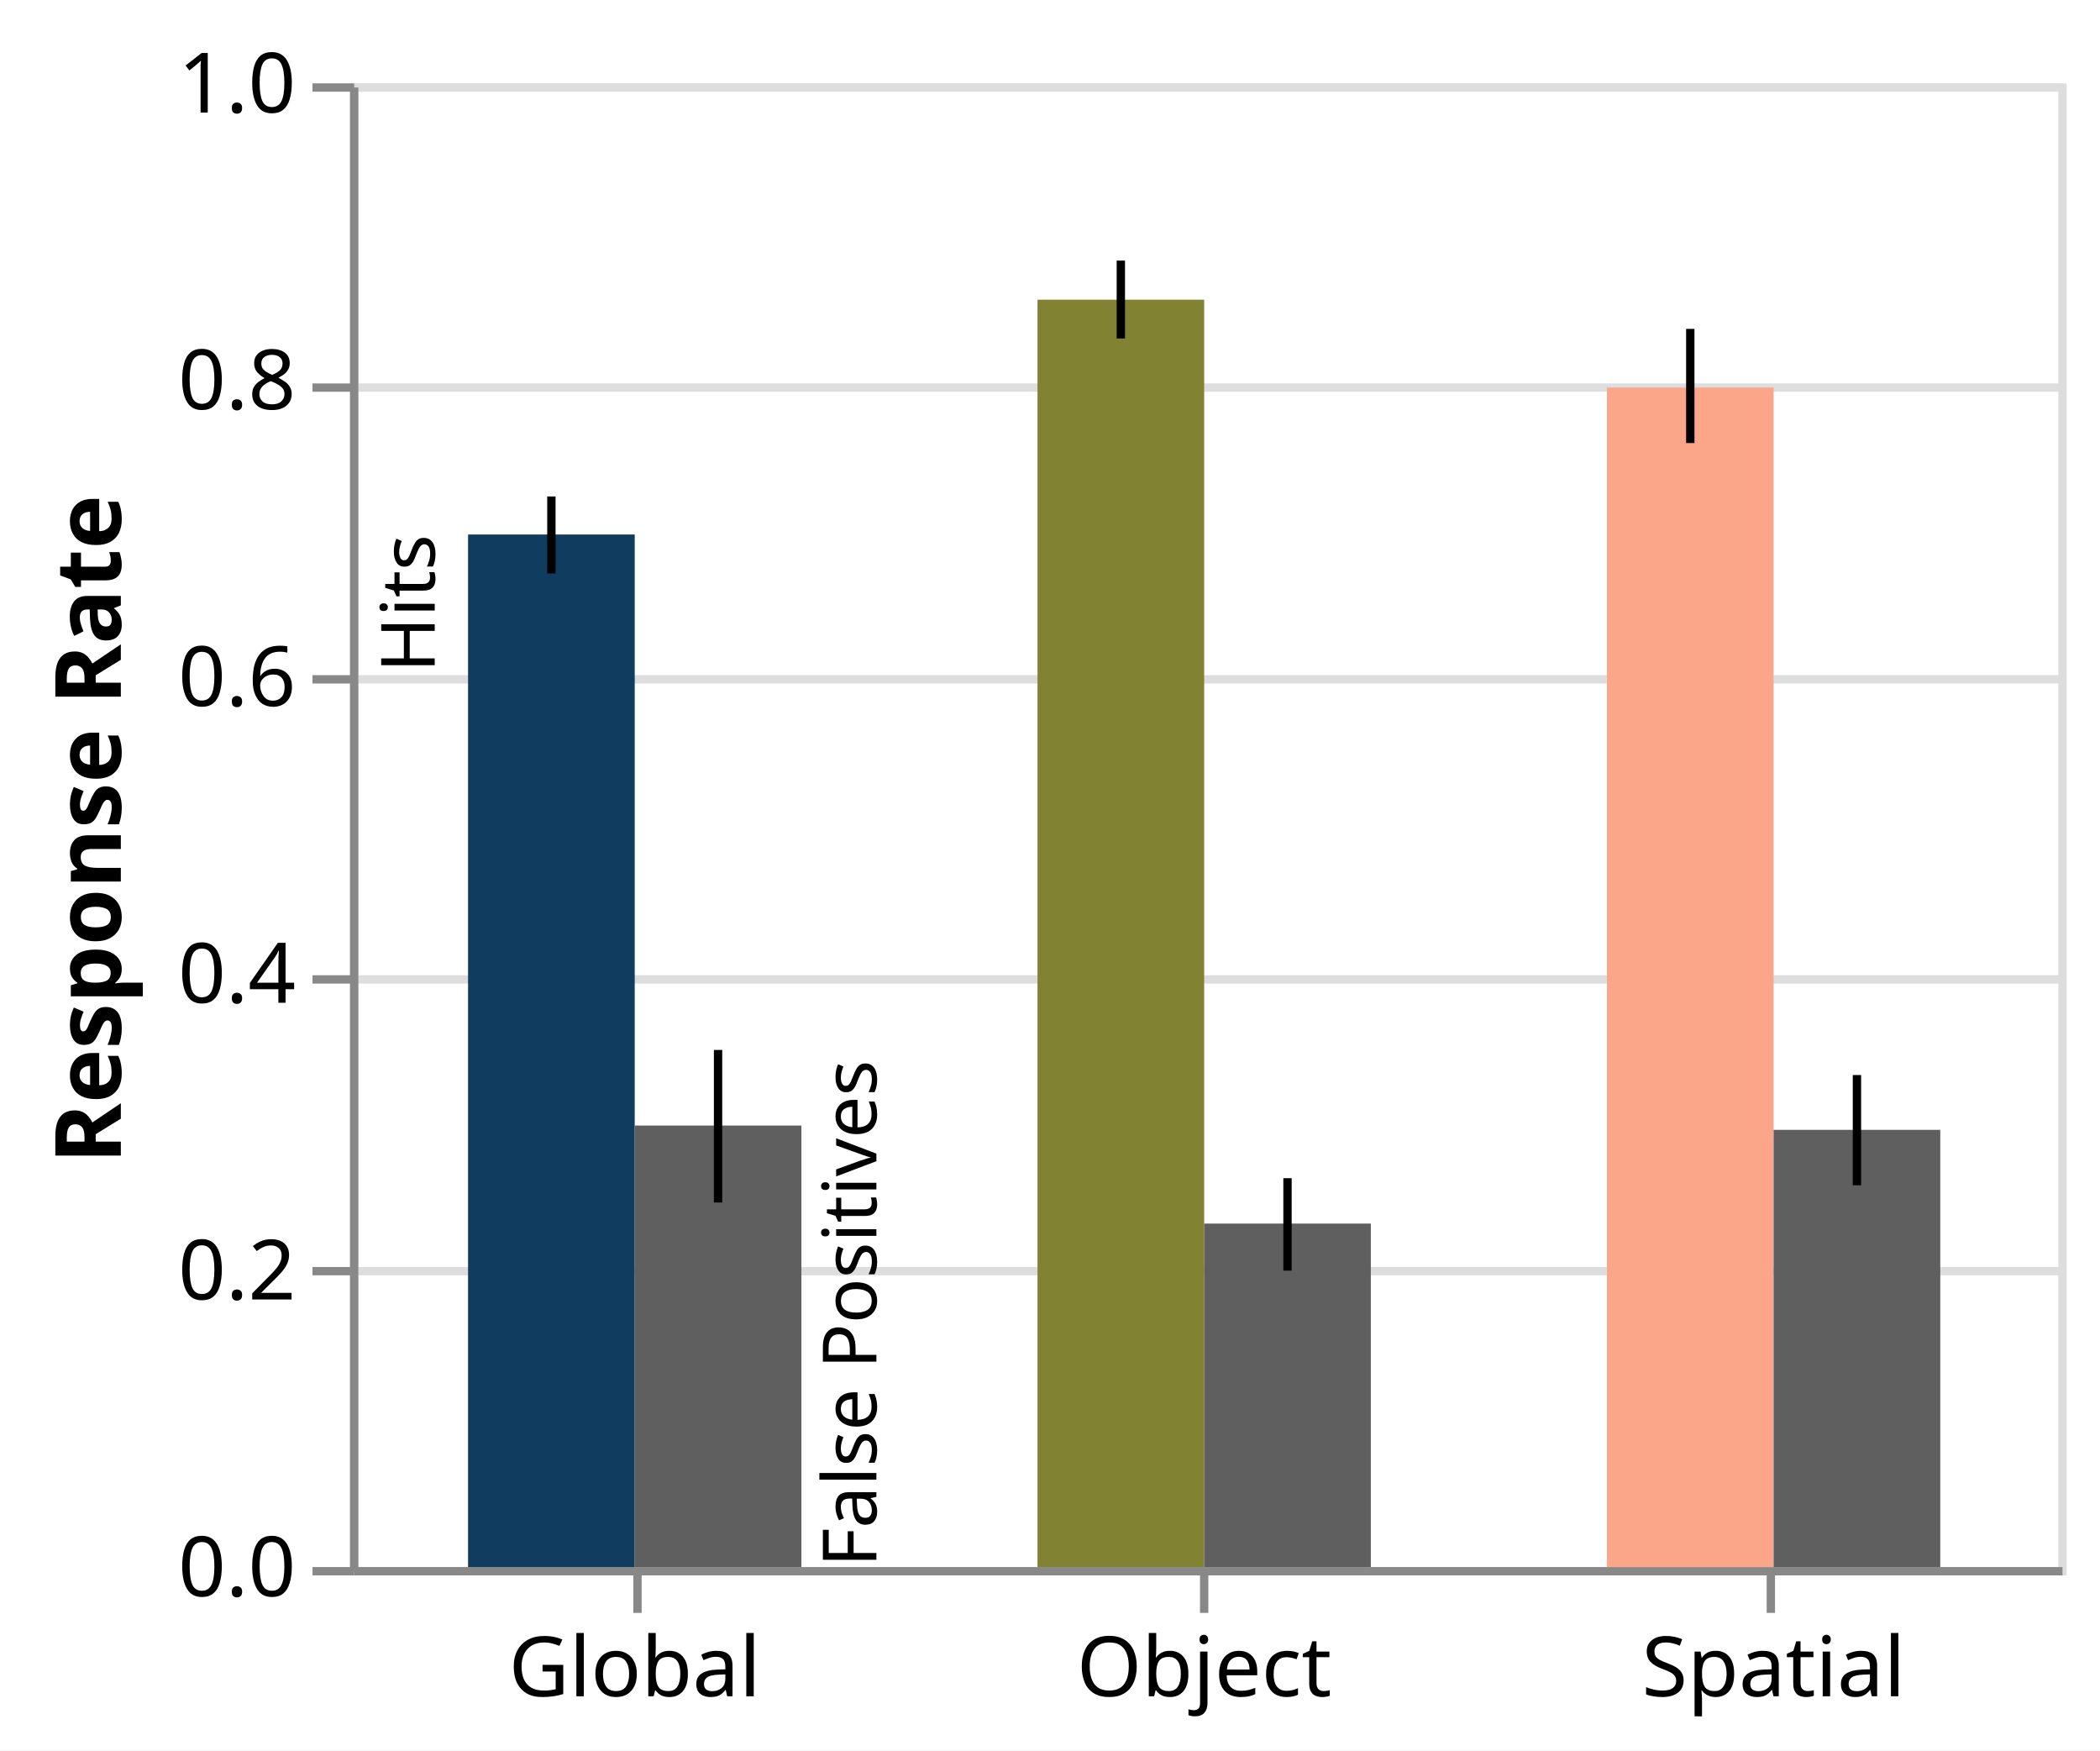
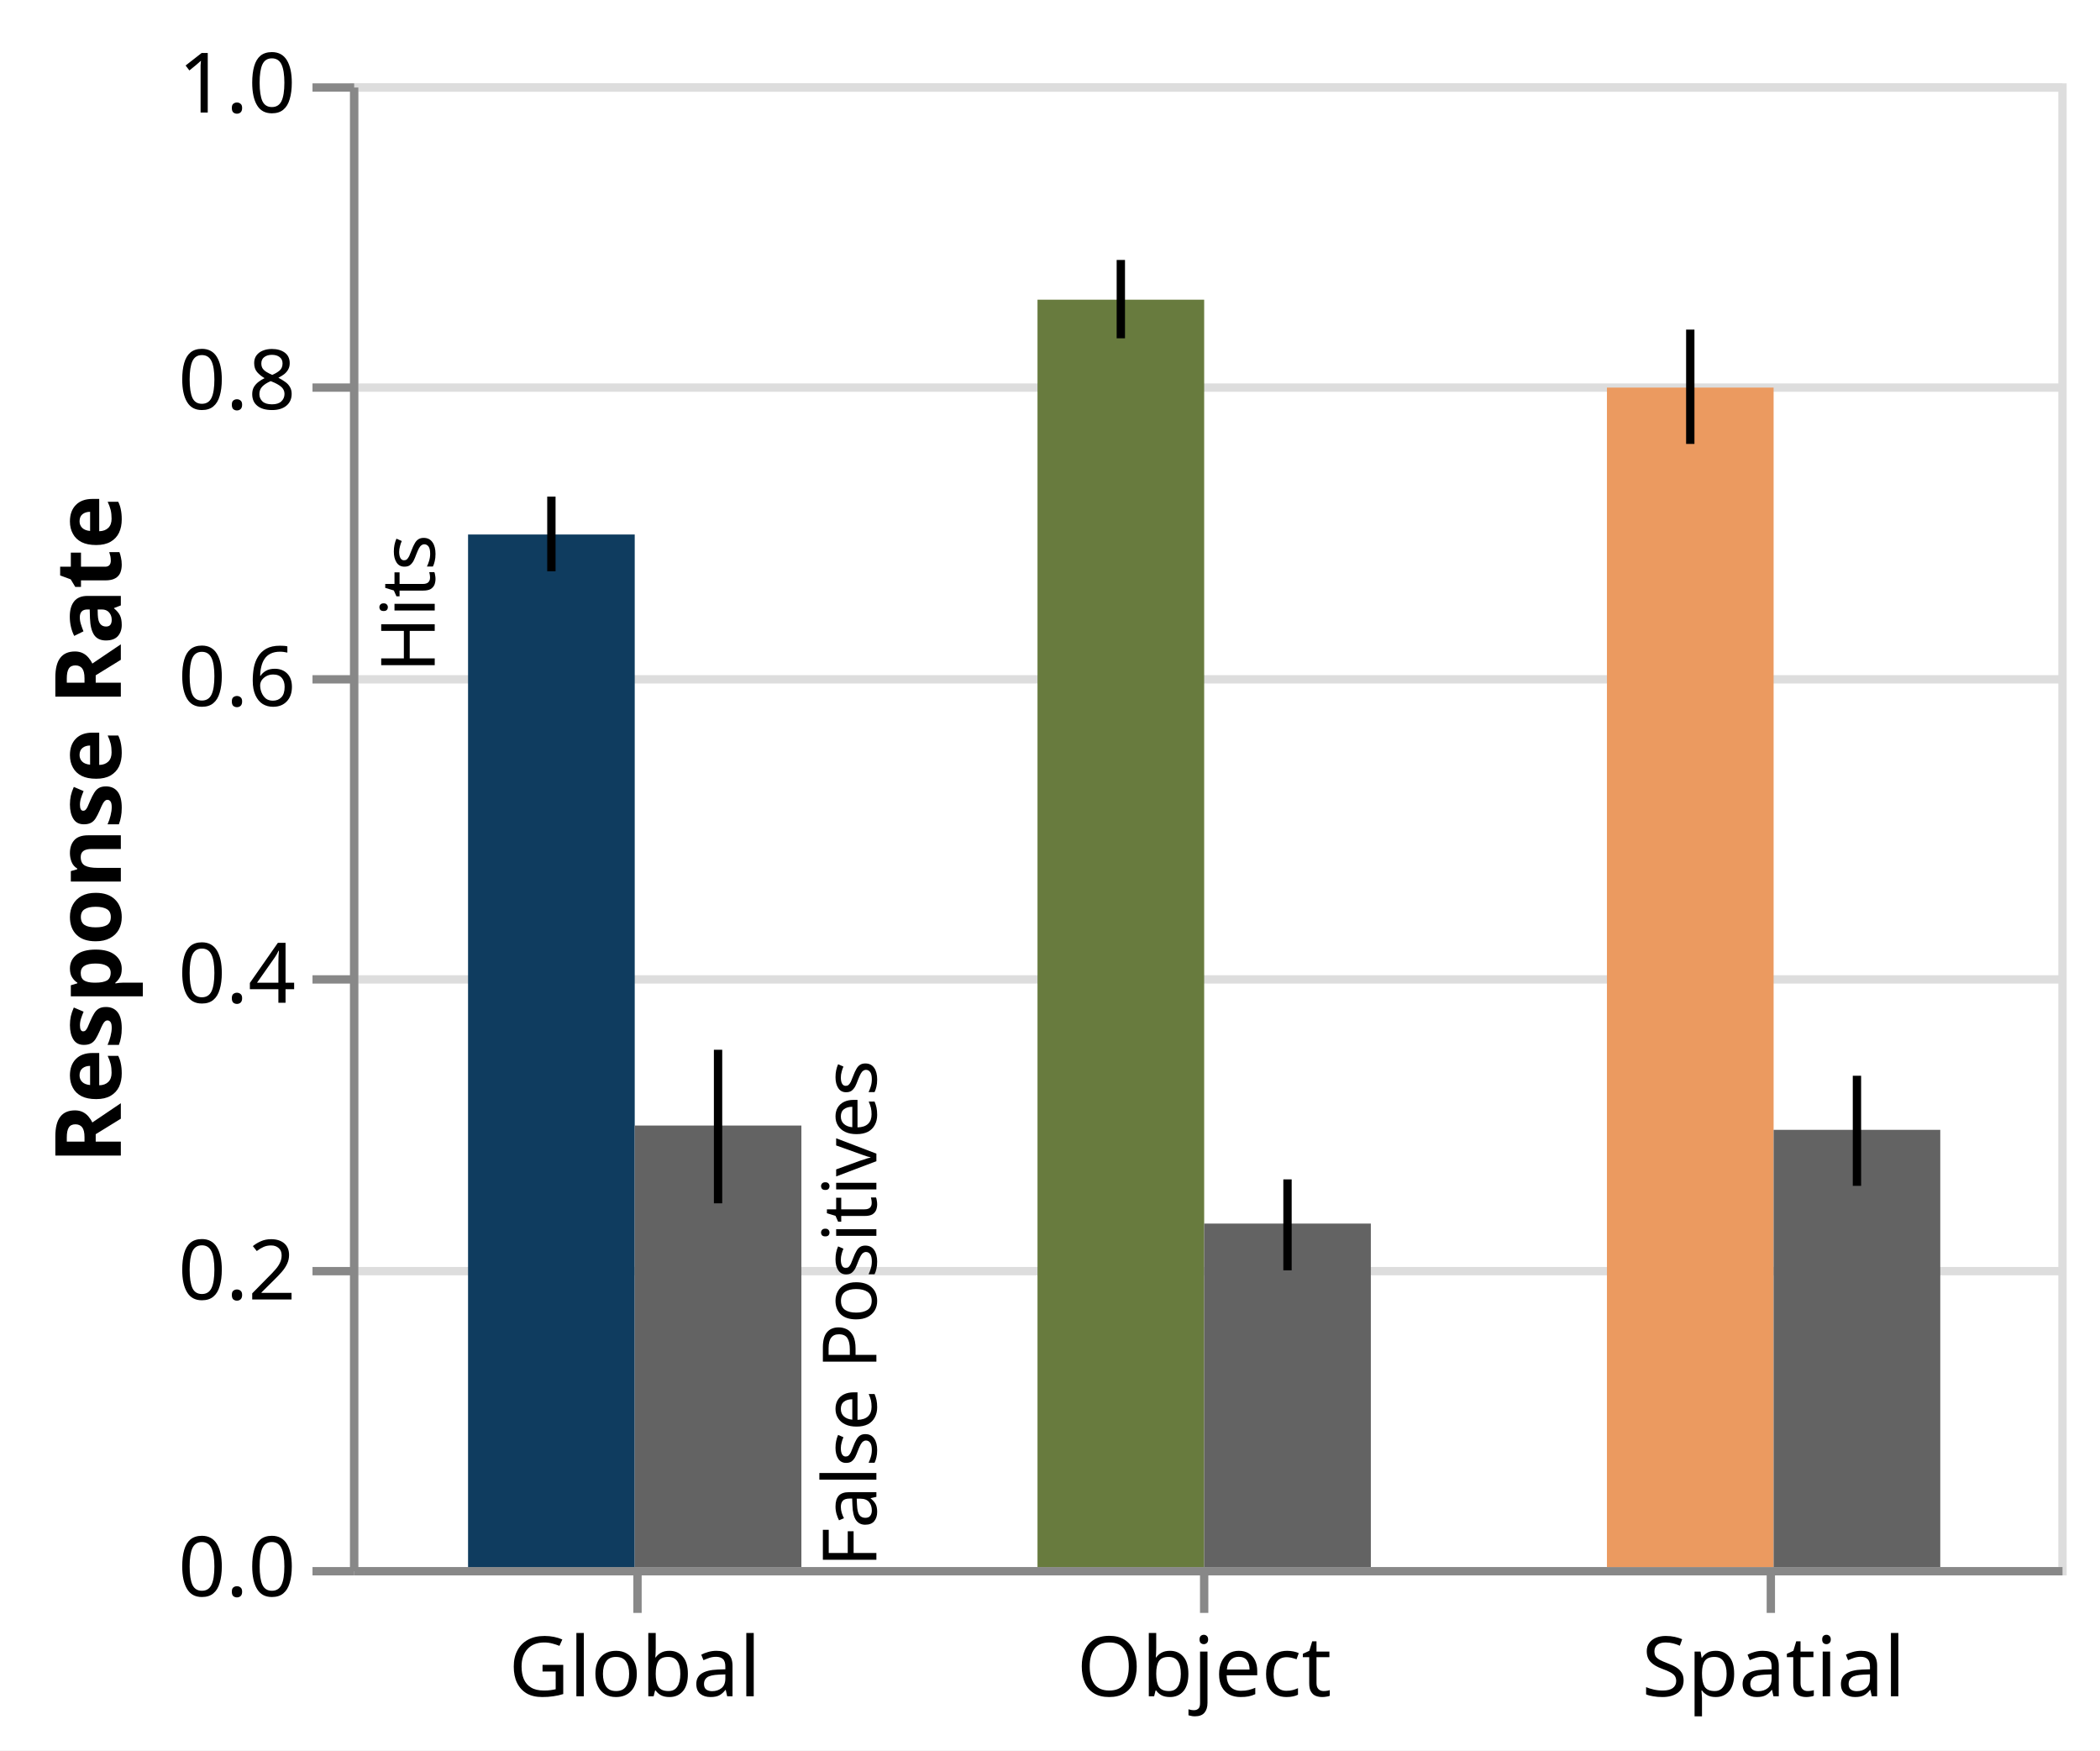
<svg xmlns="http://www.w3.org/2000/svg" class="marks" width="252" height="210" viewBox="0 0 252 210" version="1.1">
  <rect width="252" height="210" fill="white" />
  <g fill="none" stroke-miterlimit="10" transform="translate(42,10)">
    <g class="mark-group role-frame root" role="graphics-object" aria-roledescription="group mark container">
      <g transform="translate(0,0)">
        <path class="background" aria-hidden="true" d="M0.5,0.5h205v178h-205Z" stroke="#ddd" />
        <g>
          <g class="mark-group role-axis" aria-hidden="true">
            <g transform="translate(0.5,0.5)">
              <path class="background" aria-hidden="true" d="M0,0h0v0h0Z" pointer-events="none" />
              <g>
                <g class="mark-rule role-axis-grid" pointer-events="none">
                  <line transform="translate(0,178)" x2="205" y2="0" stroke="#ddd" stroke-width="1" opacity="1" />
                  <line transform="translate(0,142)" x2="205" y2="0" stroke="#ddd" stroke-width="1" opacity="1" />
                  <line transform="translate(0,107)" x2="205" y2="0" stroke="#ddd" stroke-width="1" opacity="1" />
                  <line transform="translate(0,71)" x2="205" y2="0" stroke="#ddd" stroke-width="1" opacity="1" />
                  <line transform="translate(0,36)" x2="205" y2="0" stroke="#ddd" stroke-width="1" opacity="1" />
                  <line transform="translate(0,0)" x2="205" y2="0" stroke="#ddd" stroke-width="1" opacity="1" />
                </g>
              </g>
              <path class="foreground" aria-hidden="true" d="" pointer-events="none" display="none" />
            </g>
          </g>
          <g class="mark-group role-axis" role="graphics-symbol" aria-roledescription="axis" aria-label="X-axis for a discrete scale with 3 values: global, object, spatial">
            <g transform="translate(0.5,178.5)">
              <path class="background" aria-hidden="true" d="M0,0h0v0h0Z" pointer-events="none" />
              <g>
                <g class="mark-rule role-axis-tick" pointer-events="none">
                  <line transform="translate(34,0)" x2="0" y2="5" stroke="#888" stroke-width="1" opacity="1" />
                  <line transform="translate(102,0)" x2="0" y2="5" stroke="#888" stroke-width="1" opacity="1" />
                  <line transform="translate(170,0)" x2="0" y2="5" stroke="#888" stroke-width="1" opacity="1" />
                </g>
                <g class="mark-text role-axis-label" pointer-events="none">
                  <text text-anchor="middle" transform="translate(33.66667,15)" font-family="sans-serif" font-size="10px" fill="#000" opacity="1">Global</text>
                  <text text-anchor="middle" transform="translate(102,15)" font-family="sans-serif" font-size="10px" fill="#000" opacity="1">Object</text>
                  <text text-anchor="middle" transform="translate(170.3333,15)" font-family="sans-serif" font-size="10px" fill="#000" opacity="1">Spatial</text>
                </g>
                <g class="mark-rule role-axis-domain" pointer-events="none">
                  <line transform="translate(0,0)" x2="205" y2="0" stroke="#888" stroke-width="1" opacity="1" />
                </g>
              </g>
              <path class="foreground" aria-hidden="true" d="" pointer-events="none" display="none" />
            </g>
          </g>
          <g class="mark-group role-axis" role="graphics-symbol" aria-roledescription="axis" aria-label="Y-axis titled 'Response Rate' for a linear scale with values from 0.0 to 1.0">
            <g transform="translate(0.5,0.5)">
              <path class="background" aria-hidden="true" d="M0,0h0v0h0Z" pointer-events="none" />
              <g>
                <g class="mark-rule role-axis-tick" pointer-events="none">
                  <line transform="translate(0,178)" x2="-5" y2="0" stroke="#888" stroke-width="1" opacity="1" />
                  <line transform="translate(0,142)" x2="-5" y2="0" stroke="#888" stroke-width="1" opacity="1" />
                  <line transform="translate(0,107)" x2="-5" y2="0" stroke="#888" stroke-width="1" opacity="1" />
                  <line transform="translate(0,71)" x2="-5" y2="0" stroke="#888" stroke-width="1" opacity="1" />
                  <line transform="translate(0,36)" x2="-5" y2="0" stroke="#888" stroke-width="1" opacity="1" />
                  <line transform="translate(0,0)" x2="-5" y2="0" stroke="#888" stroke-width="1" opacity="1" />
                </g>
                <g class="mark-text role-axis-label" pointer-events="none">
                  <text text-anchor="end" transform="translate(-7,181)" font-family="sans-serif" font-size="10px" fill="#000" opacity="1">0.0</text>
                  <text text-anchor="end" transform="translate(-7,145.4)" font-family="sans-serif" font-size="10px" fill="#000" opacity="1">0.2</text>
                  <text text-anchor="end" transform="translate(-7,109.8)" font-family="sans-serif" font-size="10px" fill="#000" opacity="1">0.4</text>
                  <text text-anchor="end" transform="translate(-7,74.2)" font-family="sans-serif" font-size="10px" fill="#000" opacity="1">0.6</text>
                  <text text-anchor="end" transform="translate(-7,38.6)" font-family="sans-serif" font-size="10px" fill="#000" opacity="1">0.8</text>
                  <text text-anchor="end" transform="translate(-7,3)" font-family="sans-serif" font-size="10px" fill="#000" opacity="1">1.0</text>
                </g>
                <g class="mark-rule role-axis-domain" pointer-events="none">
                  <line transform="translate(0,178)" x2="0" y2="-178" stroke="#888" stroke-width="1" opacity="1" />
                </g>
                <g class="mark-text role-axis-title" pointer-events="none">
                  <text text-anchor="middle" transform="translate(-26,89) rotate(-90) translate(0,-2)" font-family="sans-serif" font-size="11px" font-weight="bold" fill="#000" opacity="1">Response Rate</text>
                </g>
              </g>
              <path class="foreground" aria-hidden="true" d="" pointer-events="none" display="none" />
            </g>
          </g>
          <g class="mark-rect role-mark layer_0_marks" role="graphics-object" aria-roledescription="rect mark container">
            <path aria-label=": global; Response Rate: 0.695934139785; condition: global" role="graphics-symbol" aria-roledescription="bar" d="M14.167,54.124h20v123.876h-20Z" fill="#0F3C5F" />
-             <path aria-label=": spatial; Response Rate: 0.794946236559; condition: spatial" role="graphics-symbol" aria-roledescription="bar" d="M150.833,36.5h20v141.5h-20Z" fill="#FBA689" />
-             <path aria-label=": object; Response Rate: 0.854193548387; condition: object" role="graphics-symbol" aria-roledescription="bar" d="M82.5,25.954h20v152.046h-20Z" fill="#818232" />
+             <path aria-label=": spatial; Response Rate: 0.794946236559; condition: spatial" role="graphics-symbol" aria-roledescription="bar" d="M150.833,36.5h20v141.5h-20Z" fill="#EB9A60" />
+             <path aria-label=": object; Response Rate: 0.854193548387; condition: object" role="graphics-symbol" aria-roledescription="bar" d="M82.5,25.954h20v152.046h-20Z" fill="#687B3E" />
          </g>
          <g class="mark-rect role-mark layer_1_marks" role="graphics-object" aria-roledescription="rect mark container">
-             <path aria-label=": global; Mean of prop: 0.297580645161" role="graphics-symbol" aria-roledescription="bar" d="M34.167,125.031h20v52.969h-20Z" fill="#5F5F5F" />
-             <path aria-label=": spatial; Mean of prop: 0.294677419355" role="graphics-symbol" aria-roledescription="bar" d="M170.833,125.547h20v52.453h-20Z" fill="#5F5F5F" />
-             <path aria-label=": object; Mean of prop: 0.231505376344" role="graphics-symbol" aria-roledescription="bar" d="M102.5,136.792h20v41.208h-20Z" fill="#5F5F5F" />
+             <path aria-label=": global; Mean of prop: 0.297580645161" role="graphics-symbol" aria-roledescription="bar" d="M34.167,125.031h20v52.969h-20Z" fill="#636363" />
+             <path aria-label=": spatial; Mean of prop: 0.294677419355" role="graphics-symbol" aria-roledescription="bar" d="M170.833,125.547h20v52.453h-20Z" fill="#636363" />
+             <path aria-label=": object; Mean of prop: 0.231505376344" role="graphics-symbol" aria-roledescription="bar" d="M102.5,136.792h20v41.208h-20Z" fill="#636363" />
          </g>
          <g class="mark-rule role-mark layer_2_marks" role="graphics-object" aria-roledescription="rule mark container">
-             <line aria-label=": 0.669690860215; upper: 0.721574260753" role="graphics-symbol" aria-roledescription="rule mark" transform="translate(24.16667,58.79503)" x2="0" y2="-9.235" stroke="black" />
-             <line aria-label=": 0.757579301075; upper: 0.834516129032" role="graphics-symbol" aria-roledescription="rule mark" transform="translate(160.8333,43.15088)" x2="0" y2="-13.695" stroke="black" />
-             <line aria-label=": 0.828064516129; upper: 0.880537634409" role="graphics-symbol" aria-roledescription="rule mark" transform="translate(92.5,30.60452)" x2="0" y2="-9.34" stroke="black" />
+             <line aria-label=": 0.671135752688; upper: 0.721472614247" role="graphics-symbol" aria-roledescription="rule mark" transform="translate(24.16667,58.53784)" x2="0" y2="-8.96" stroke="black" />
+             <line aria-label=": 0.756987903226; upper: 0.834032258065" role="graphics-symbol" aria-roledescription="rule mark" transform="translate(160.8333,43.25615)" x2="0" y2="-13.714" stroke="black" />
+             <line aria-label=": 0.828172043011; upper: 0.880967741935" role="graphics-symbol" aria-roledescription="rule mark" transform="translate(92.5,30.58538)" x2="0" y2="-9.398" stroke="black" />
          </g>
          <g class="mark-rule role-mark layer_3_marks" role="graphics-object" aria-roledescription="rule mark container">
-             <line aria-label=": 0.245698924731; upper: 0.348524865591" role="graphics-symbol" aria-roledescription="rule mark" transform="translate(44.16667,134.2656)" x2="0" y2="-18.303" stroke="black" />
-             <line aria-label=": 0.257310483871; upper: 0.331612903226" role="graphics-symbol" aria-roledescription="rule mark" transform="translate(180.8333,132.1987)" x2="0" y2="-13.226" stroke="black" />
-             <line aria-label=": 0.199784946237; upper: 0.26209811828" role="graphics-symbol" aria-roledescription="rule mark" transform="translate(112.5,142.4383)" x2="0" y2="-11.092" stroke="black" />
+             <line aria-label=": 0.245154569892; upper: 0.348655913978" role="graphics-symbol" aria-roledescription="rule mark" transform="translate(44.16667,134.3625)" x2="0" y2="-18.423" stroke="black" />
+             <line aria-label=": 0.256935483871; upper: 0.331130376344" role="graphics-symbol" aria-roledescription="rule mark" transform="translate(180.8333,132.2655)" x2="0" y2="-13.207" stroke="black" />
+             <line aria-label=": 0.2; upper: 0.261290322581" role="graphics-symbol" aria-roledescription="rule mark" transform="translate(112.5,142.4)" x2="0" y2="-10.91" stroke="black" />
          </g>
          <g class="mark-text role-mark layer_4_marks" role="graphics-object" aria-roledescription="text mark container">
            <text aria-label=": global; Mean of prop: 0.695934139785" role="graphics-symbol" aria-roledescription="text mark" text-anchor="end" transform="translate(34.16667,54.12372) rotate(-90) translate(0,-24)" font-family="sans-serif" font-size="9px" fill="black">Hits</text>
          </g>
          <g class="mark-text role-mark layer_5_marks" role="graphics-object" aria-roledescription="text mark container">
            <text aria-label=": global" role="graphics-symbol" aria-roledescription="text mark" text-anchor="start" transform="translate(34.16667,178) rotate(-90) translate(0,29)" font-family="sans-serif" font-size="9px" fill="black">False Positives</text>
          </g>
        </g>
        <path class="foreground" aria-hidden="true" d="" display="none" />
      </g>
    </g>
  </g>
</svg>
